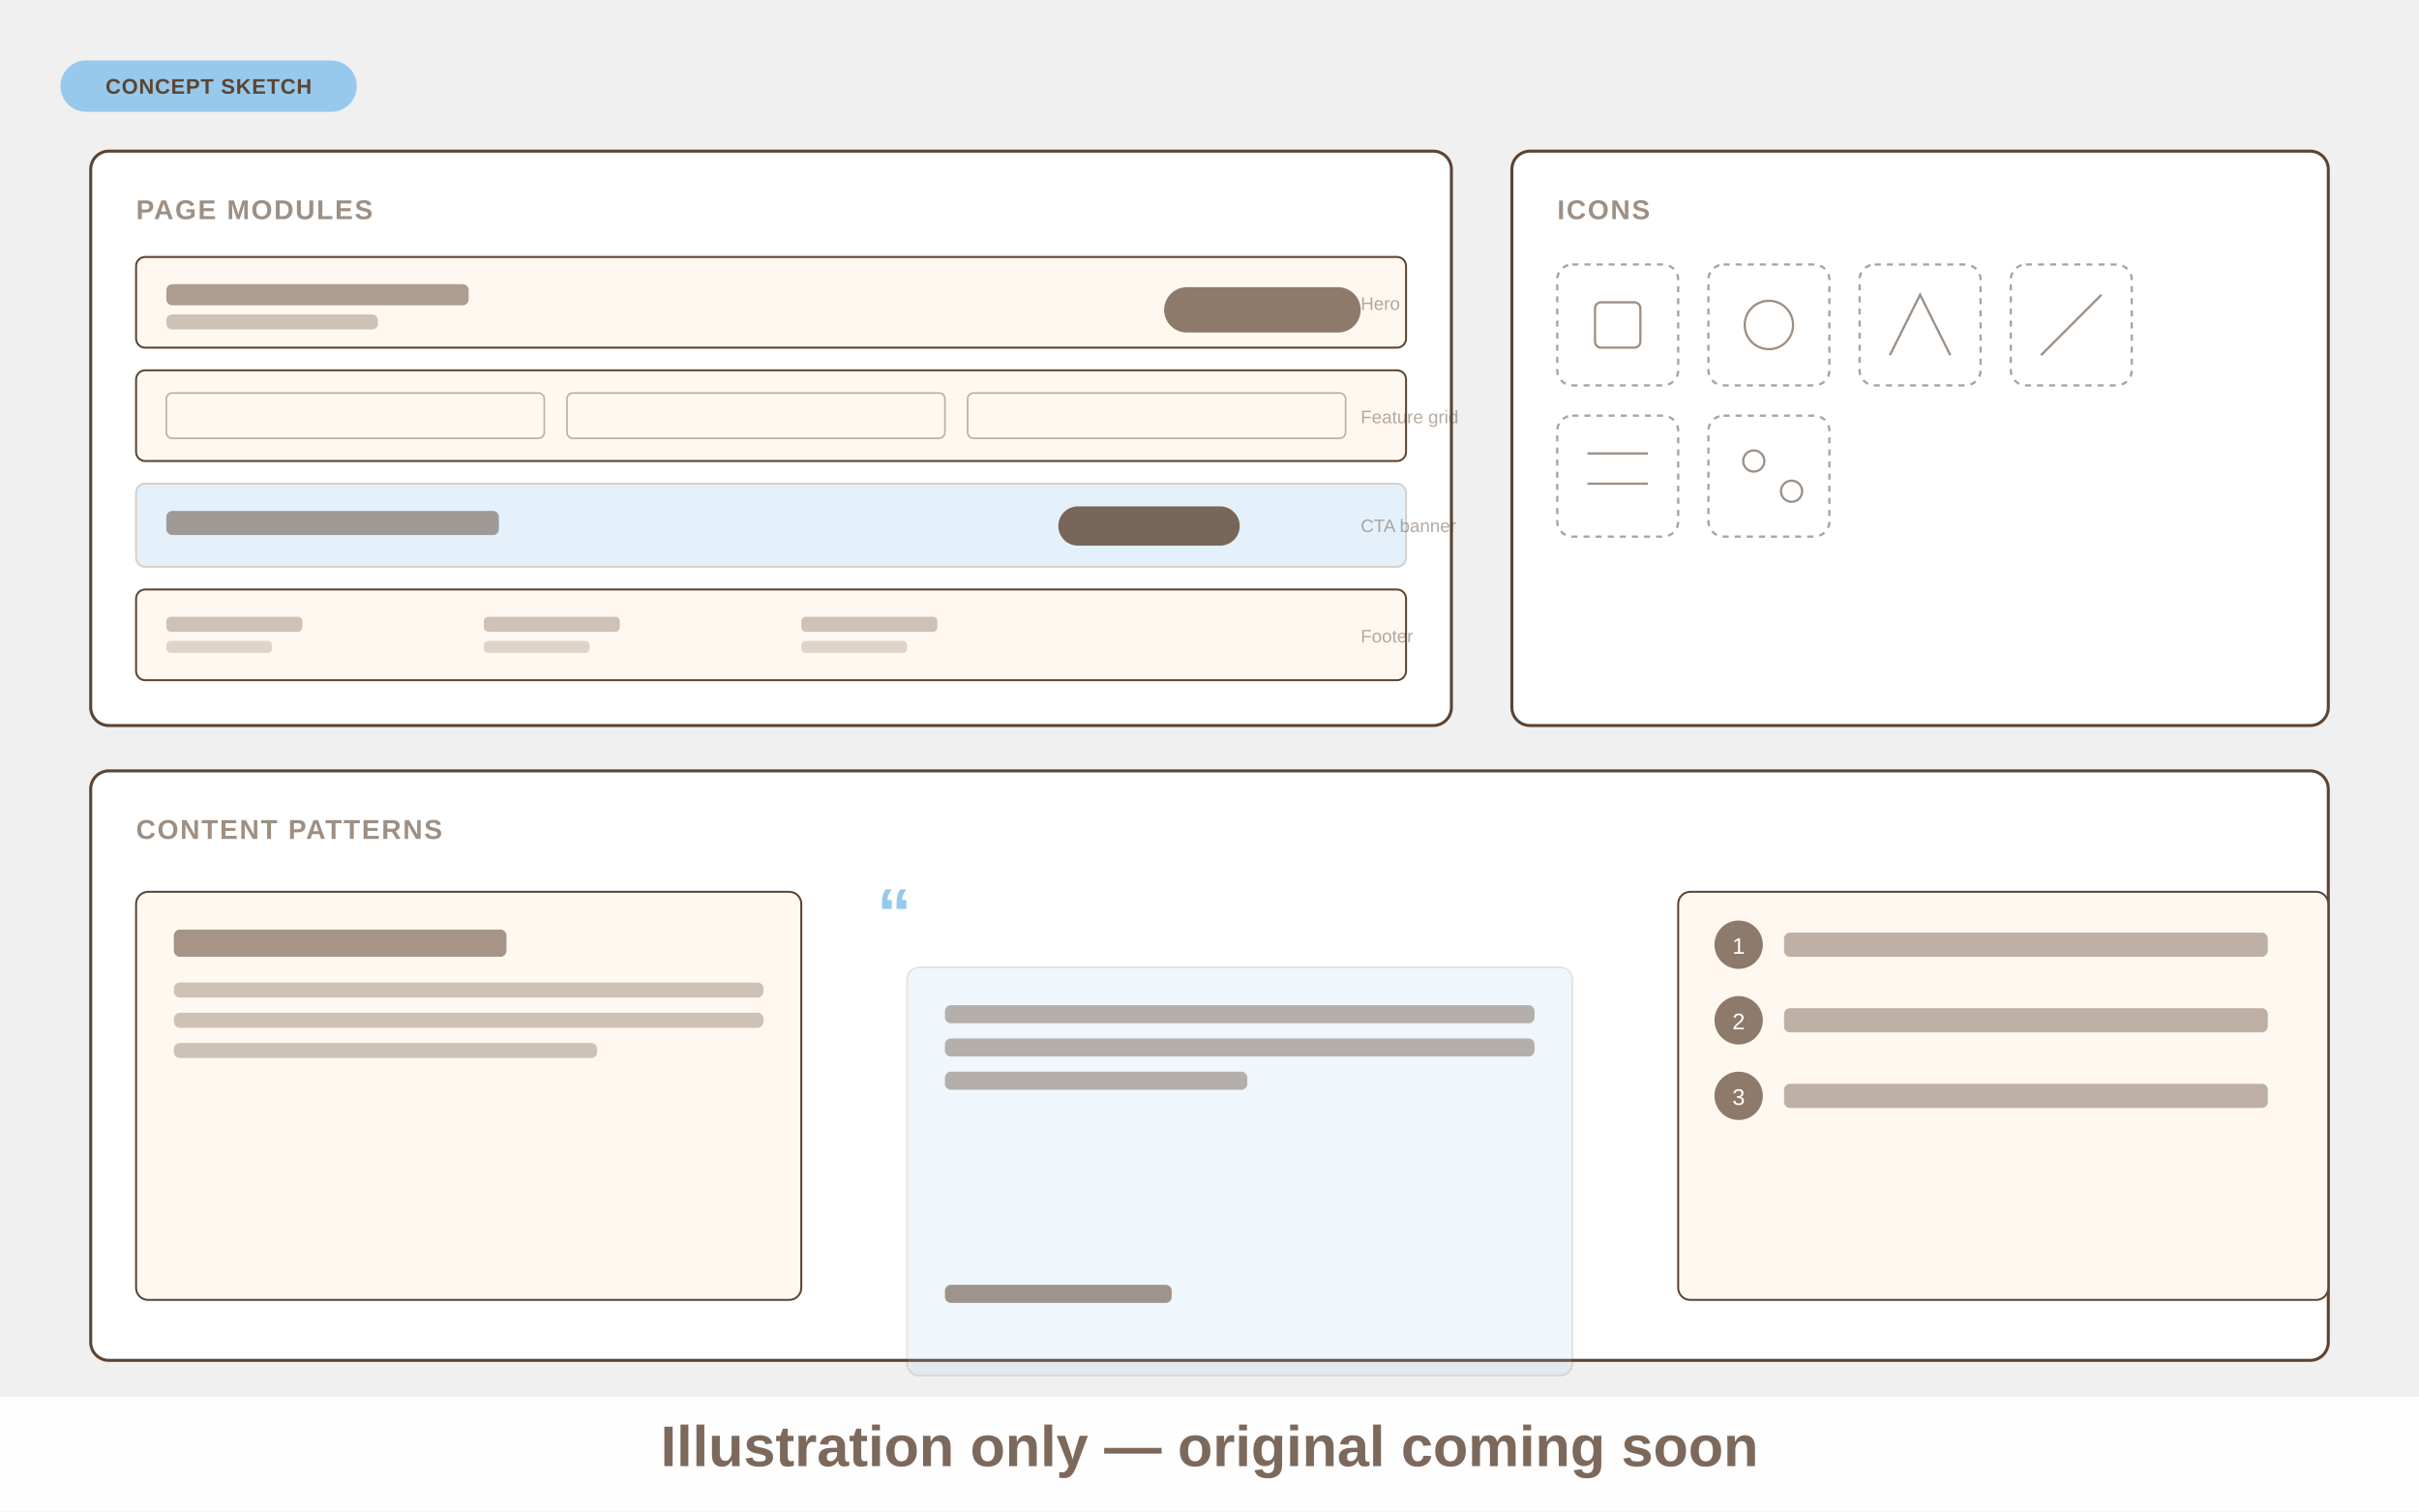
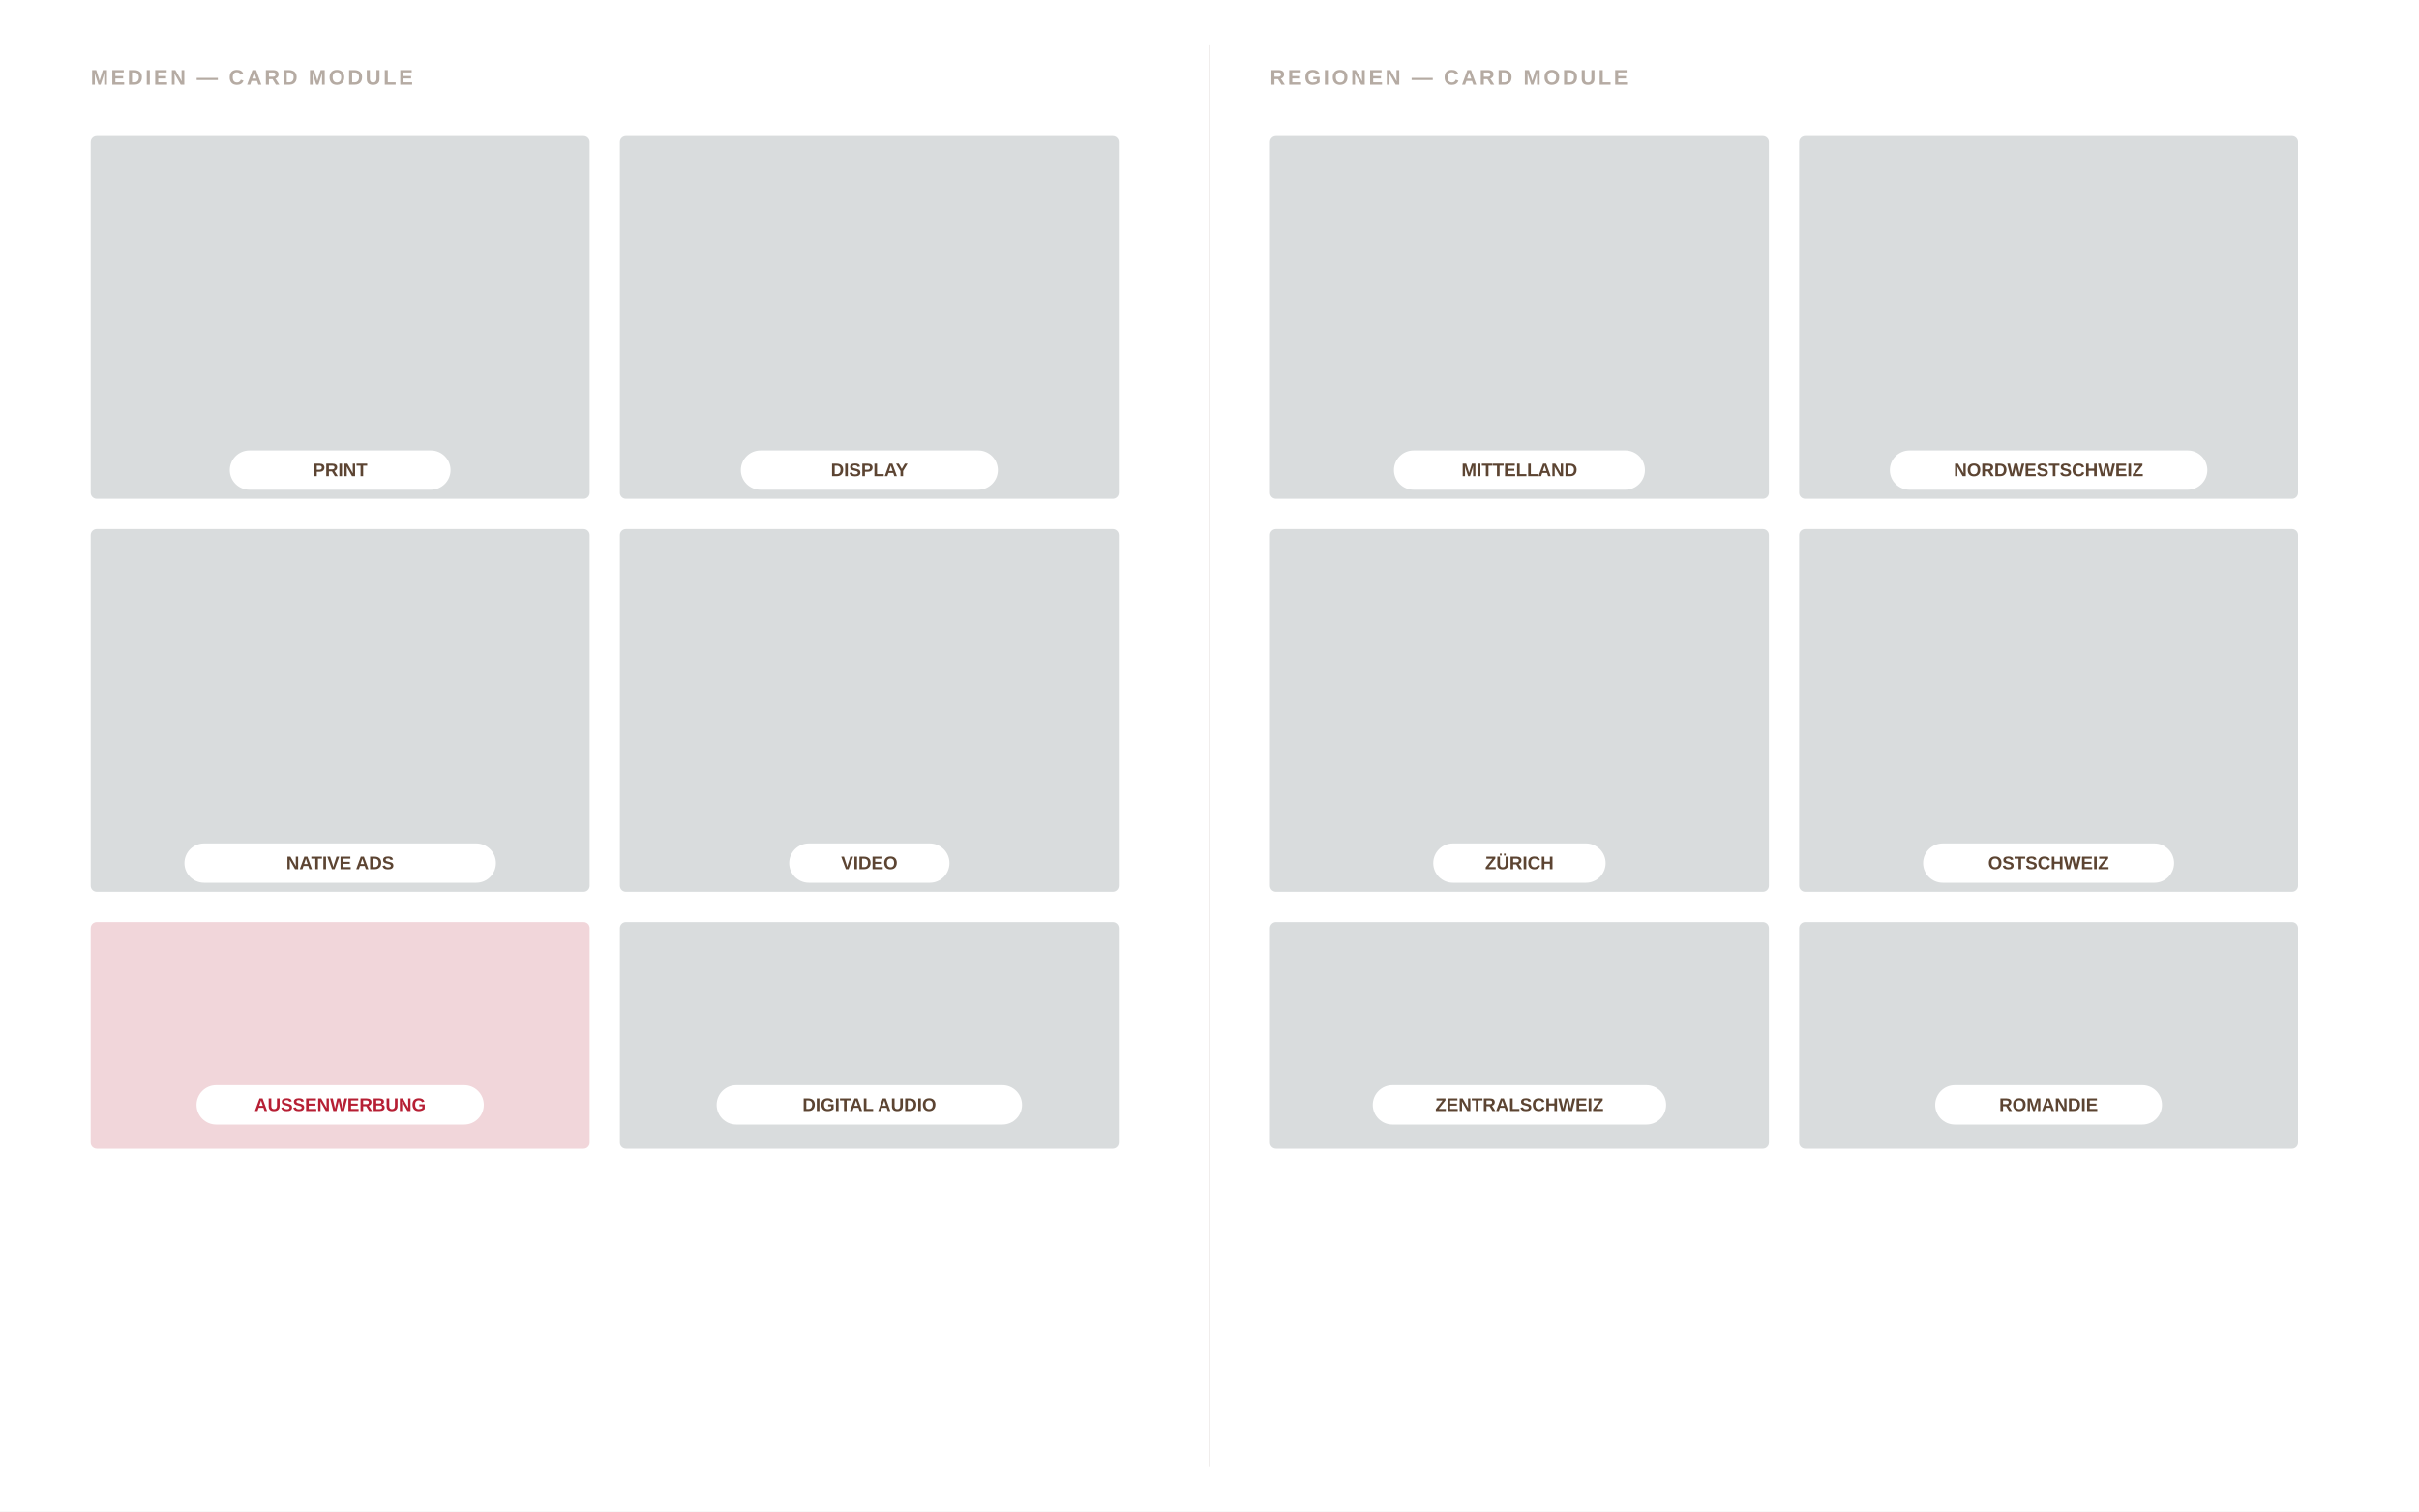
<svg xmlns="http://www.w3.org/2000/svg" viewBox="0 0 1600 1000">
-   <rect x="40" y="40" width="196" height="34" rx="17" fill="#96C9EC" />
-   <text x="138" y="62" font-family="Arial, Helvetica, sans-serif" font-size="14" font-weight="700" fill="#5C4432" text-anchor="middle" letter-spacing="0.5">CONCEPT SKETCH</text>
-   <rect x="60" y="100" width="900" height="380" rx="12" fill="#FFFFFF" stroke="#5C4432" stroke-width="2" />
-   <text x="90" y="145" font-family="Arial, Helvetica, sans-serif" font-size="18" font-weight="700" fill="#5C4432" opacity="0.6" letter-spacing="0.06em">PAGE MODULES</text>
-   <rect x="90" y="170" width="840" height="60" rx="6" fill="#FFF8F0" stroke="#5C4432" stroke-width="1.3" />
-   <rect x="110" y="188" width="200" height="14" rx="4" fill="#5C4432" opacity="0.5" />
-   <rect x="110" y="208" width="140" height="10" rx="4" fill="#5C4432" opacity="0.3" />
-   <rect x="770" y="190" width="130" height="30" rx="15" fill="#5C4432" opacity="0.7" />
-   <text x="900" y="205" font-family="Arial, Helvetica, sans-serif" font-size="12" fill="#5C4432" opacity="0.45">Hero</text>
-   <rect x="90" y="245" width="840" height="60" rx="6" fill="#FFF8F0" stroke="#5C4432" stroke-width="1.3" />
-   <rect x="110" y="260" width="250" height="30" rx="4" fill="none" stroke="#5C4432" stroke-width="1.1" opacity="0.4" />
-   <rect x="375" y="260" width="250" height="30" rx="4" fill="none" stroke="#5C4432" stroke-width="1.1" opacity="0.4" />
-   <rect x="640" y="260" width="250" height="30" rx="4" fill="none" stroke="#5C4432" stroke-width="1.1" opacity="0.4" />
-   <text x="900" y="280" font-family="Arial, Helvetica, sans-serif" font-size="12" fill="#5C4432" opacity="0.45">Feature grid</text>
-   <rect x="90" y="320" width="840" height="55" rx="6" fill="#96C9EC" opacity="0.25" stroke="#5C4432" stroke-width="1.3" />
-   <rect x="110" y="338" width="220" height="16" rx="4" fill="#5C4432" opacity="0.5" />
-   <rect x="700" y="335" width="120" height="26" rx="13" fill="#5C4432" opacity="0.8" />
-   <text x="900" y="352" font-family="Arial, Helvetica, sans-serif" font-size="12" fill="#5C4432" opacity="0.45">CTA banner</text>
-   <rect x="90" y="390" width="840" height="60" rx="6" fill="#FFF8F0" stroke="#5C4432" stroke-width="1.3" />
-   <rect x="110" y="408" width="90" height="10" rx="3" fill="#5C4432" opacity="0.3" />
-   <rect x="110" y="424" width="70" height="8" rx="3" fill="#5C4432" opacity="0.2" />
-   <rect x="320" y="408" width="90" height="10" rx="3" fill="#5C4432" opacity="0.3" />
-   <rect x="320" y="424" width="70" height="8" rx="3" fill="#5C4432" opacity="0.2" />
-   <rect x="530" y="408" width="90" height="10" rx="3" fill="#5C4432" opacity="0.3" />
-   <rect x="530" y="424" width="70" height="8" rx="3" fill="#5C4432" opacity="0.2" />
-   <text x="900" y="425" font-family="Arial, Helvetica, sans-serif" font-size="12" fill="#5C4432" opacity="0.45">Footer</text>
-   <rect x="1000" y="100" width="540" height="380" rx="12" fill="#FFFFFF" stroke="#5C4432" stroke-width="2" />
-   <text x="1030" y="145" font-family="Arial, Helvetica, sans-serif" font-size="18" font-weight="700" fill="#5C4432" opacity="0.6" letter-spacing="0.06em">ICONS</text>
-   <rect x="1030" y="175" width="80" height="80" rx="10" fill="none" stroke="#5C4432" stroke-width="1.5" stroke-dasharray="4 4" opacity="0.5" />
-   <rect x="1055" y="200" width="30" height="30" rx="4" fill="none" stroke="#5C4432" stroke-width="1.5" opacity="0.6" />
-   <rect x="1130" y="175" width="80" height="80" rx="10" fill="none" stroke="#5C4432" stroke-width="1.5" stroke-dasharray="4 4" opacity="0.5" />
-   <circle cx="1170" cy="215" r="16" fill="none" stroke="#5C4432" stroke-width="1.5" opacity="0.6" />
-   <rect x="1230" y="175" width="80" height="80" rx="10" fill="none" stroke="#5C4432" stroke-width="1.5" stroke-dasharray="4 4" opacity="0.5" />
-   <path d="M1250,235 L1270,195 L1290,235" fill="none" stroke="#5C4432" stroke-width="1.5" opacity="0.6" />
-   <rect x="1330" y="175" width="80" height="80" rx="10" fill="none" stroke="#5C4432" stroke-width="1.5" stroke-dasharray="4 4" opacity="0.5" />
-   <line x1="1350" y1="235" x2="1390" y2="195" stroke="#5C4432" stroke-width="1.5" opacity="0.6" />
-   <rect x="1030" y="275" width="80" height="80" rx="10" fill="none" stroke="#5C4432" stroke-width="1.5" stroke-dasharray="4 4" opacity="0.5" />
-   <line x1="1050" y1="300" x2="1090" y2="300" stroke="#5C4432" stroke-width="1.5" opacity="0.6" />
-   <line x1="1050" y1="320" x2="1090" y2="320" stroke="#5C4432" stroke-width="1.5" opacity="0.6" />
-   <rect x="1130" y="275" width="80" height="80" rx="10" fill="none" stroke="#5C4432" stroke-width="1.5" stroke-dasharray="4 4" opacity="0.5" />
-   <circle cx="1160" cy="305" r="7" fill="none" stroke="#5C4432" stroke-width="1.5" opacity="0.6" />
-   <circle cx="1185" cy="325" r="7" fill="none" stroke="#5C4432" stroke-width="1.5" opacity="0.6" />
-   <rect x="60" y="510" width="1480" height="390" rx="12" fill="#FFFFFF" stroke="#5C4432" stroke-width="2" />
-   <text x="90" y="555" font-family="Arial, Helvetica, sans-serif" font-size="18" font-weight="700" fill="#5C4432" opacity="0.6" letter-spacing="0.06em">CONTENT PATTERNS</text>
-   <rect x="90" y="590" width="440" height="270" rx="8" fill="#FFF8F0" stroke="#5C4432" stroke-width="1.3" />
-   <rect x="115" y="615" width="220" height="18" rx="4" fill="#5C4432" opacity="0.55" />
-   <rect x="115" y="650" width="390" height="10" rx="4" fill="#5C4432" opacity="0.3" />
-   <rect x="115" y="670" width="390" height="10" rx="4" fill="#5C4432" opacity="0.3" />
-   <rect x="115" y="690" width="280" height="10" rx="4" fill="#5C4432" opacity="0.3" />
-   <text x="580" y="620" font-family="Arial, Helvetica, sans-serif" font-size="46" font-weight="700" fill="#96C9EC">“</text>
-   <rect x="600" y="640" width="440" height="270" rx="8" fill="#96C9EC" opacity="0.15" stroke="#5C4432" stroke-width="1.3" />
-   <rect x="625" y="665" width="390" height="12" rx="4" fill="#5C4432" opacity="0.4" />
-   <rect x="625" y="687" width="390" height="12" rx="4" fill="#5C4432" opacity="0.4" />
-   <rect x="625" y="709" width="200" height="12" rx="4" fill="#5C4432" opacity="0.4" />
-   <rect x="625" y="850" width="150" height="12" rx="4" fill="#5C4432" opacity="0.55" />
-   <rect x="1110" y="590" width="430" height="270" rx="8" fill="#FFF8F0" stroke="#5C4432" stroke-width="1.3" />
-   <circle cx="1150" cy="625" r="16" fill="#5C4432" opacity="0.7" />
-   <text x="1150" y="631" font-family="Arial, Helvetica, sans-serif" font-size="15" fill="#FFFFFF" text-anchor="middle">1</text>
-   <rect x="1180" y="617" width="320" height="16" rx="4" fill="#5C4432" opacity="0.4" />
-   <circle cx="1150" cy="675" r="16" fill="#5C4432" opacity="0.7" />
-   <text x="1150" y="681" font-family="Arial, Helvetica, sans-serif" font-size="15" fill="#FFFFFF" text-anchor="middle">2</text>
-   <rect x="1180" y="667" width="320" height="16" rx="4" fill="#5C4432" opacity="0.4" />
-   <circle cx="1150" cy="725" r="16" fill="#5C4432" opacity="0.7" />
-   <text x="1150" y="731" font-family="Arial, Helvetica, sans-serif" font-size="15" fill="#FFFFFF" text-anchor="middle">3</text>
-   <rect x="1180" y="717" width="320" height="16" rx="4" fill="#5C4432" opacity="0.4" />
-   <rect x="0" y="924" width="1600" height="76" fill="#FFFFFF" opacity="0.94" />
-   <text x="800" y="970" font-family="Arial, Helvetica, sans-serif" font-size="38" font-weight="700" fill="#5C4432" opacity="0.8" text-anchor="middle">Illustration only — original coming soon</text>
+   <rect x="0" y="0" width="1600" height="1000" fill="#FFFFFF" />
+   <line x1="800" y1="30" x2="800" y2="970" stroke="#5C4432" stroke-opacity="0.12" stroke-width="1" />
+   <text x="60" y="56" font-family="Arial, Helvetica, sans-serif" font-size="14" font-weight="700" fill="#5C4432" opacity="0.45" letter-spacing="0.12em">MEDIEN — CARD MODULE</text>
+   <g font-family="Arial, Helvetica, sans-serif" font-size="12" font-weight="700" fill="#5C4432">
+     <rect x="60" y="90" width="330" height="240" rx="4" fill="#D9DCDD" />
+     <rect x="152" y="298" width="146" height="26" rx="13" fill="#FFFFFF" />
+     <text x="225" y="315" text-anchor="middle">PRINT</text>
+     <rect x="410" y="90" width="330" height="240" rx="4" fill="#D9DCDD" />
+     <rect x="490" y="298" width="170" height="26" rx="13" fill="#FFFFFF" />
+     <text x="575" y="315" text-anchor="middle">DISPLAY</text>
+     <rect x="60" y="350" width="330" height="240" rx="4" fill="#D9DCDD" />
+     <rect x="122" y="558" width="206" height="26" rx="13" fill="#FFFFFF" />
+     <text x="225" y="575" text-anchor="middle">NATIVE ADS</text>
+     <rect x="410" y="350" width="330" height="240" rx="4" fill="#D9DCDD" />
+     <rect x="522" y="558" width="106" height="26" rx="13" fill="#FFFFFF" />
+     <text x="575" y="575" text-anchor="middle">VIDEO</text>
+     <rect x="60" y="610" width="330" height="150" rx="4" fill="#B61F34" fill-opacity="0.18" />
+     <rect x="130" y="718" width="190" height="26" rx="13" fill="#FFFFFF" />
+     <text x="225" y="735" text-anchor="middle" fill="#B61F34">AUSSENWERBUNG</text>
+     <rect x="410" y="610" width="330" height="150" rx="4" fill="#D9DCDD" />
+     <rect x="474" y="718" width="202" height="26" rx="13" fill="#FFFFFF" />
+     <text x="575" y="735" text-anchor="middle">DIGITAL AUDIO</text>
+   </g>
+   <text x="840" y="56" font-family="Arial, Helvetica, sans-serif" font-size="14" font-weight="700" fill="#5C4432" opacity="0.45" letter-spacing="0.12em">REGIONEN — CARD MODULE</text>
+   <g font-family="Arial, Helvetica, sans-serif" font-size="12" font-weight="700" fill="#5C4432">
+     <rect x="840" y="90" width="330" height="240" rx="4" fill="#D9DCDD" />
+     <rect x="922" y="298" width="166" height="26" rx="13" fill="#FFFFFF" />
+     <text x="1005" y="315" text-anchor="middle">MITTELLAND</text>
+     <rect x="1190" y="90" width="330" height="240" rx="4" fill="#D9DCDD" />
+     <rect x="1250" y="298" width="210" height="26" rx="13" fill="#FFFFFF" />
+     <text x="1355" y="315" text-anchor="middle">NORDWESTSCHWEIZ</text>
+     <rect x="840" y="350" width="330" height="240" rx="4" fill="#D9DCDD" />
+     <rect x="948" y="558" width="114" height="26" rx="13" fill="#FFFFFF" />
+     <text x="1005" y="575" text-anchor="middle">ZÜRICH</text>
+     <rect x="1190" y="350" width="330" height="240" rx="4" fill="#D9DCDD" />
+     <rect x="1272" y="558" width="166" height="26" rx="13" fill="#FFFFFF" />
+     <text x="1355" y="575" text-anchor="middle">OSTSCHWEIZ</text>
+     <rect x="840" y="610" width="330" height="150" rx="4" fill="#D9DCDD" />
+     <rect x="908" y="718" width="194" height="26" rx="13" fill="#FFFFFF" />
+     <text x="1005" y="735" text-anchor="middle">ZENTRALSCHWEIZ</text>
+     <rect x="1190" y="610" width="330" height="150" rx="4" fill="#D9DCDD" />
+     <rect x="1280" y="718" width="150" height="26" rx="13" fill="#FFFFFF" />
+     <text x="1355" y="735" text-anchor="middle">ROMANDIE</text>
+   </g>
</svg>
